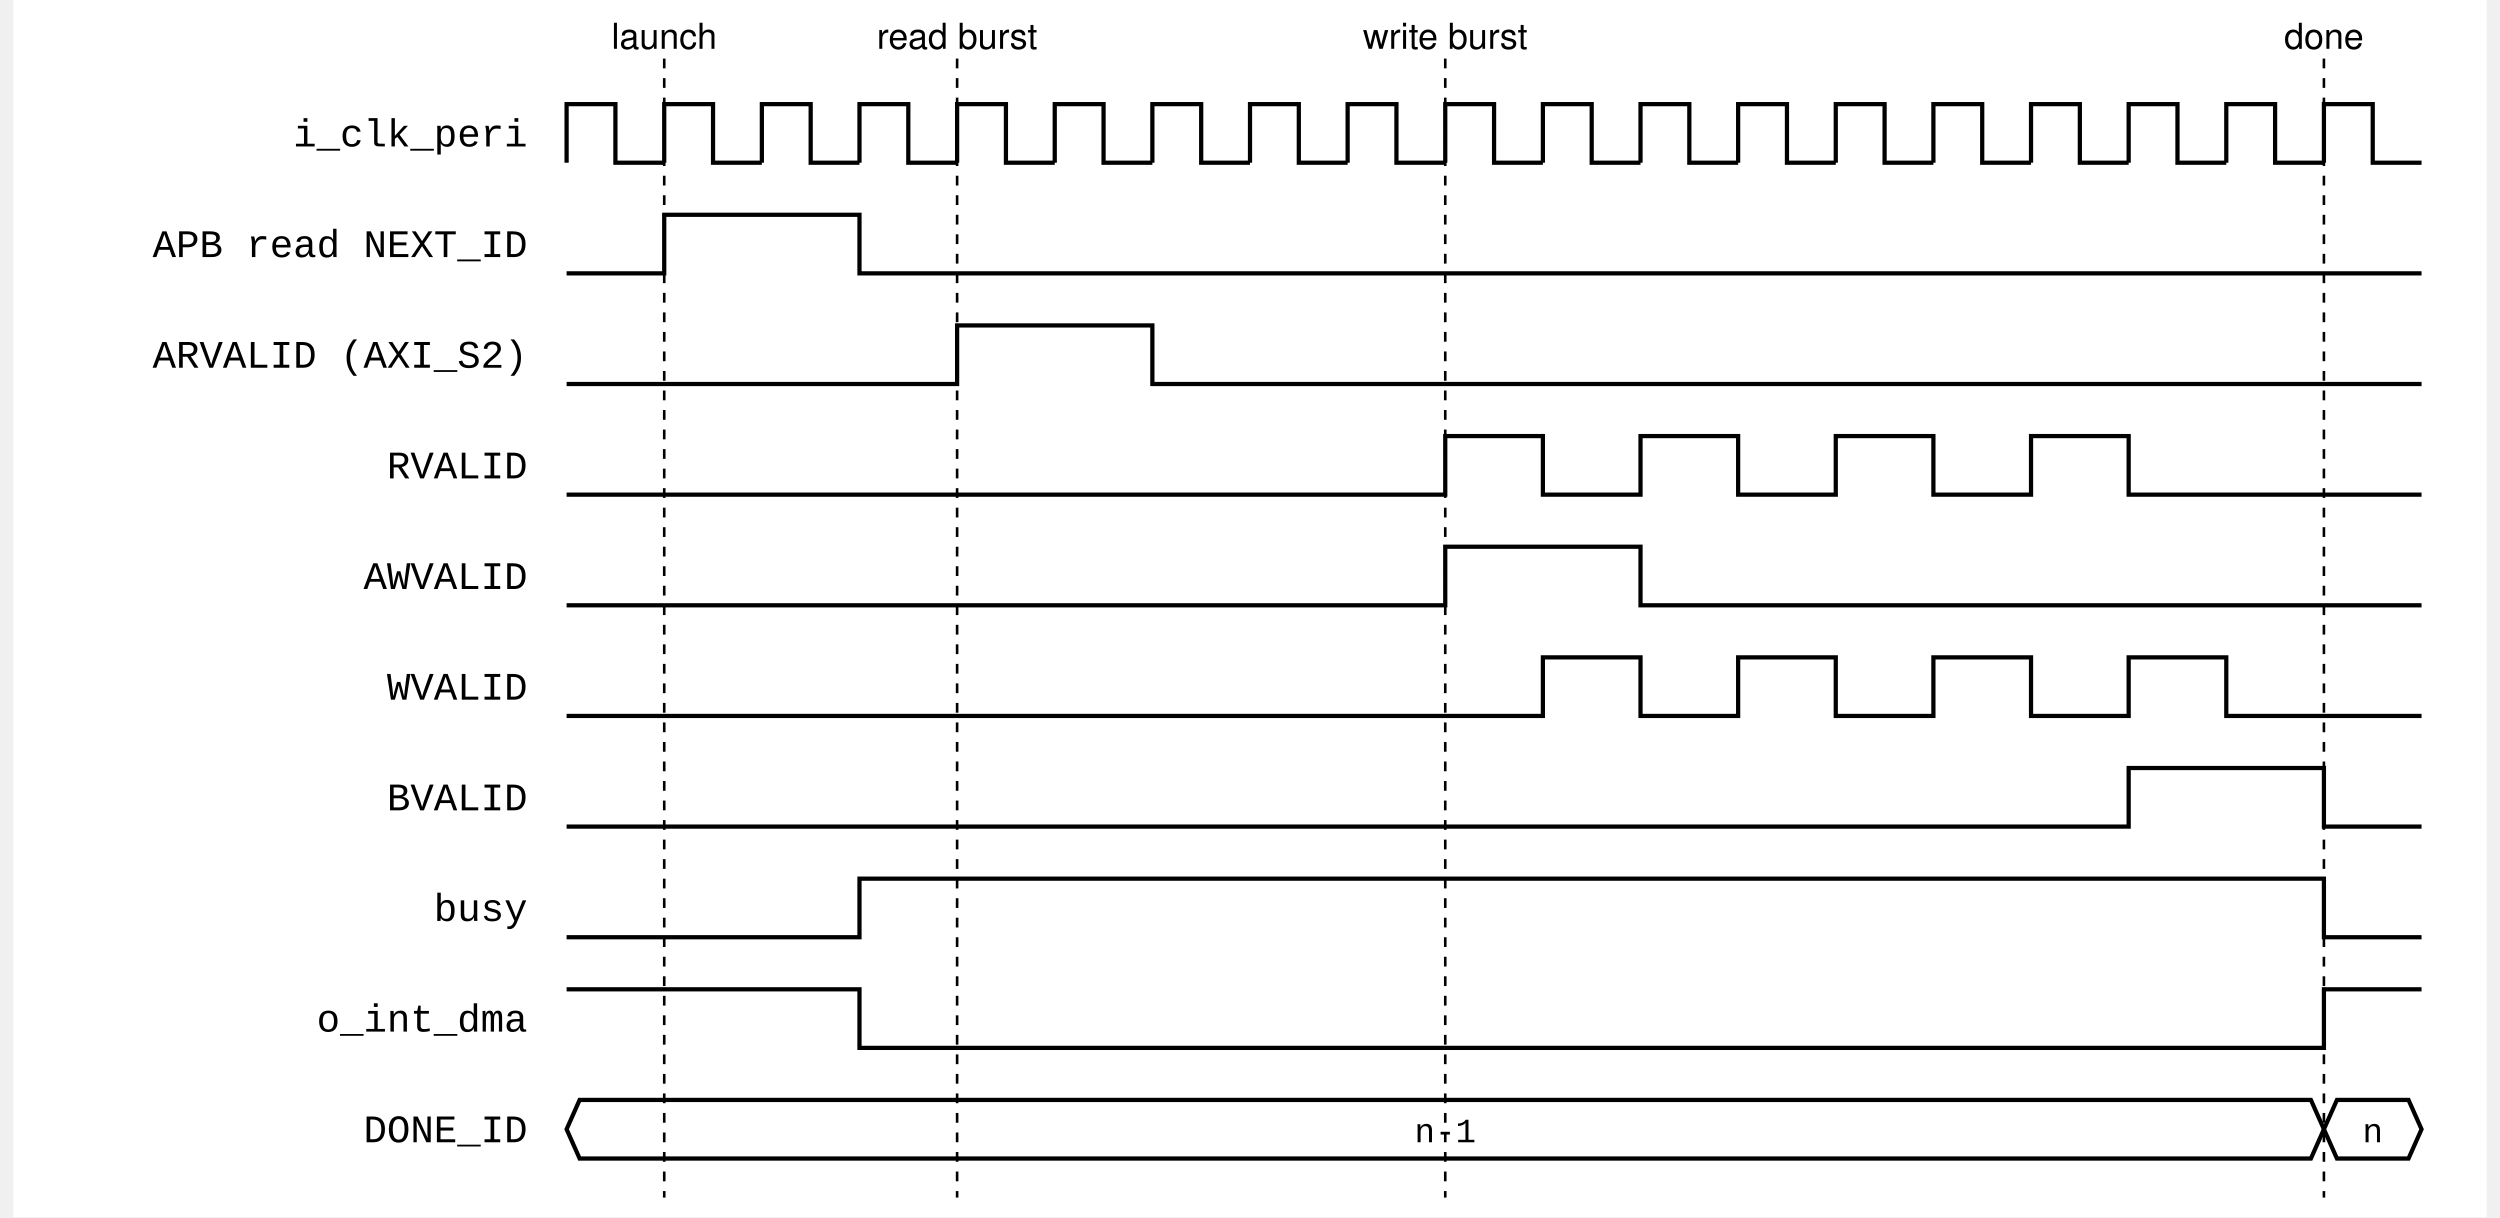
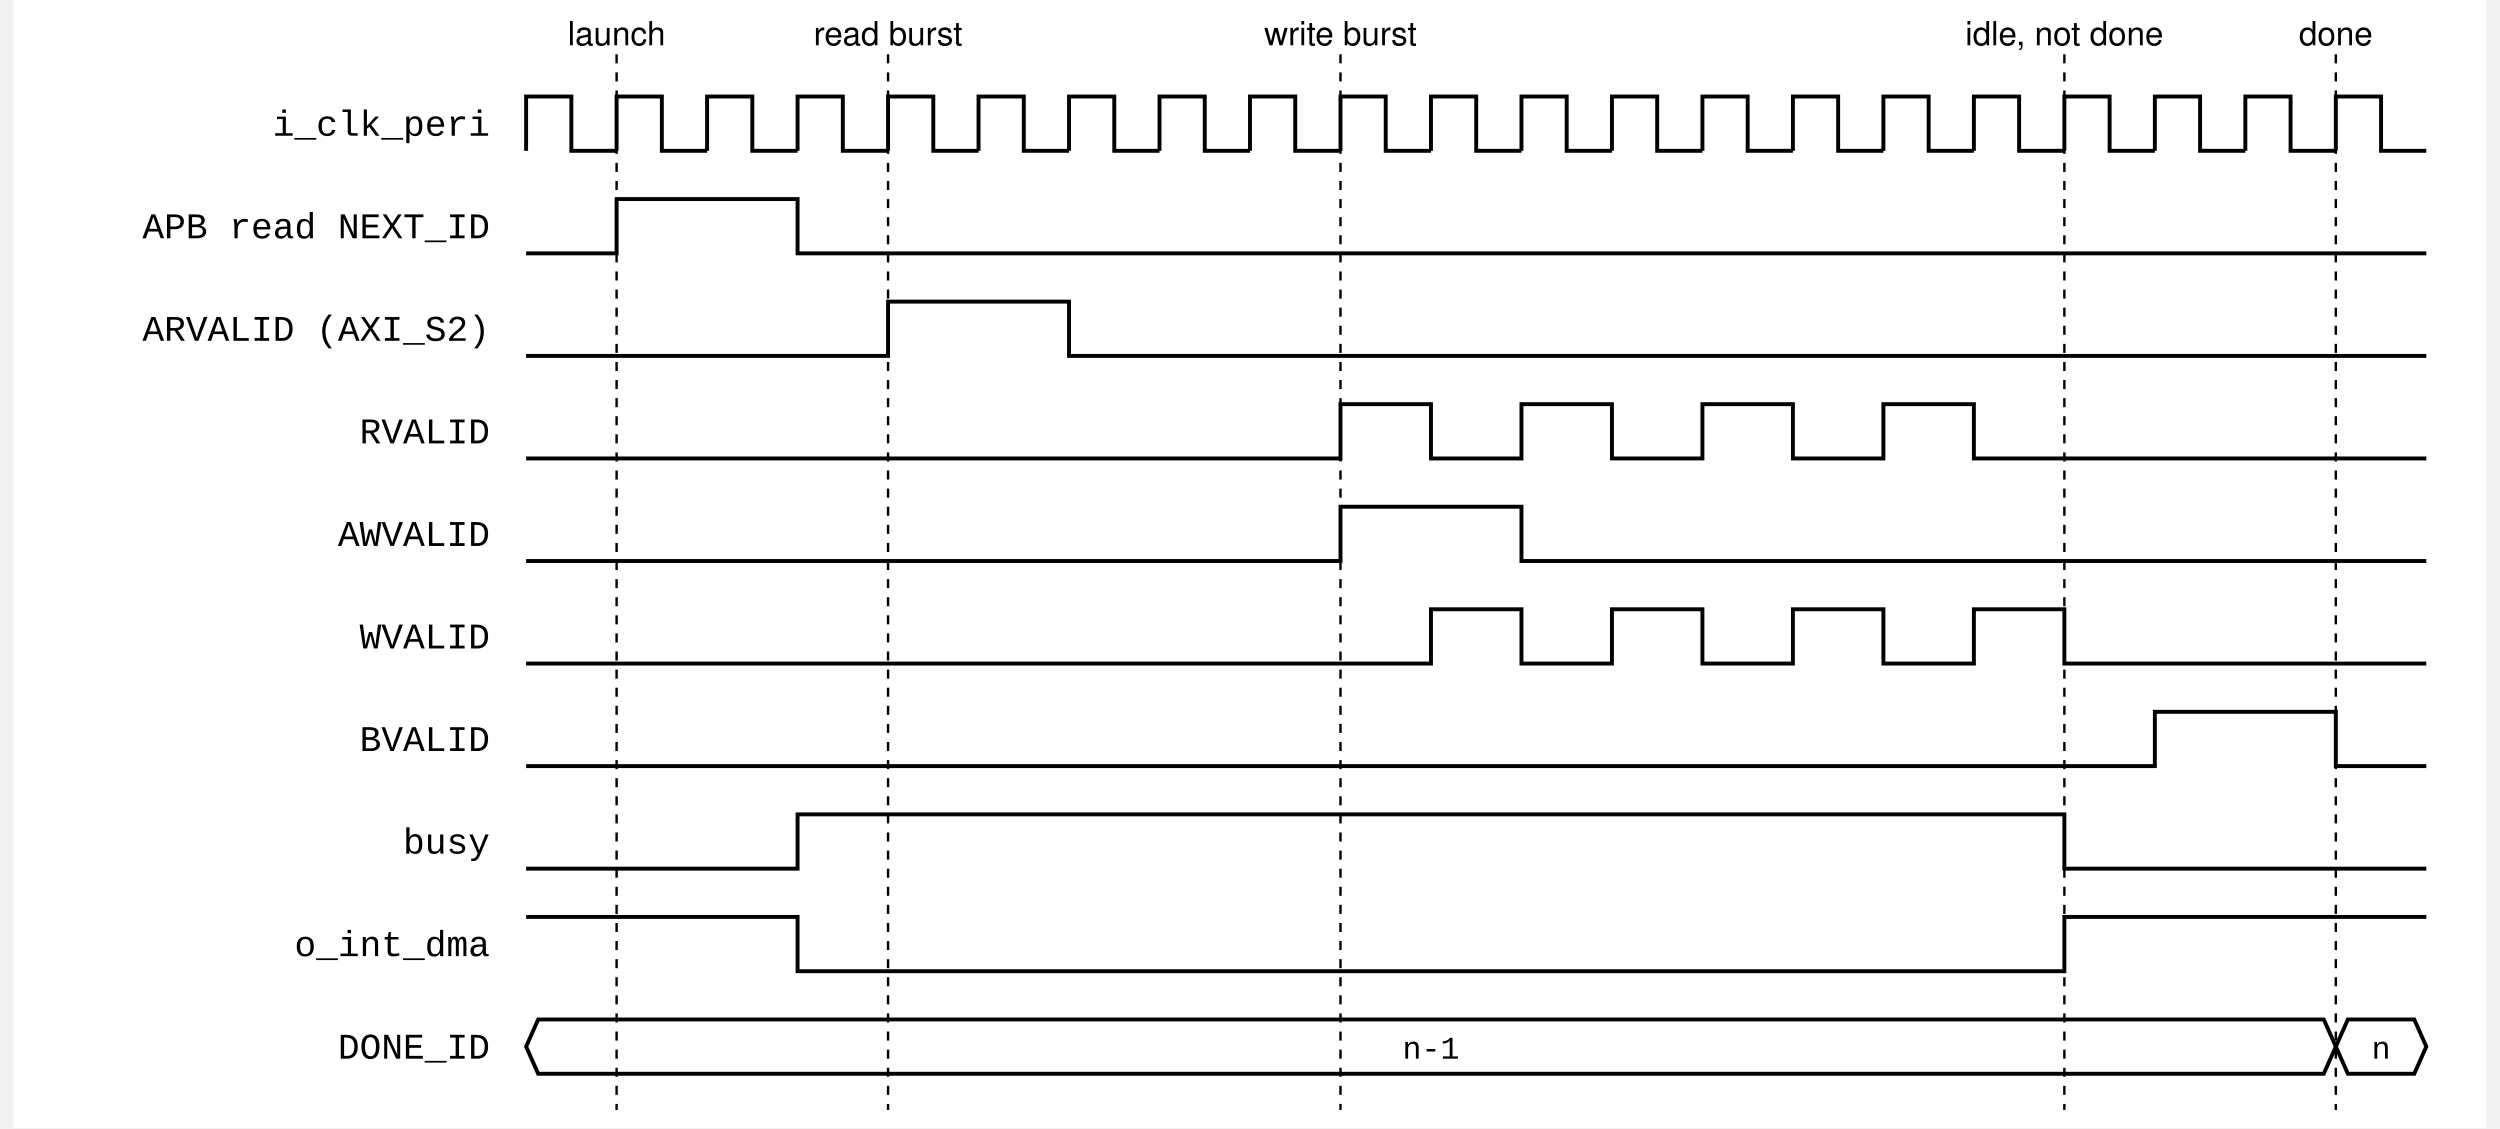
- <svg xmlns="http://www.w3.org/2000/svg" width="760" height="370" viewBox="0 -4 760 374" font-family="Helvetica,Arial,sans-serif">
+ <svg xmlns="http://www.w3.org/2000/svg" width="820" height="370" viewBox="0 -4 820 374" font-family="Helvetica,Arial,sans-serif">
  <defs>
    <marker id="ae" markerWidth="8" markerHeight="6" refX="8" refY="3" orient="auto">
      <polygon points="0 0,8 3,0 6" />
    </marker>
    <marker id="as" markerWidth="8" markerHeight="6" refX="0" refY="3" orient="auto">
      <polygon points="8 0,0 3,8 6" />
    </marker>
  </defs>
-   <rect x="0" y="-4" width="760" height="374" fill="#fff" />
+   <rect x="0" y="-4" width="820" height="374" fill="#fff" />
  <text x="158" y="41" font-size="12" text-anchor="end" font-family="Courier New,monospace">i_clk_peri</text>
-   <path d="M170,46 V28 H185.0 V46 H200 M200,46 V28 H215.0 V46 H230 M230,46 V28 H245.0 V46 H260 M260,46 V28 H275.0 V46 H290 M290,46 V28 H305.0 V46 H320 M320,46 V28 H335.0 V46 H350 M350,46 V28 H365.0 V46 H380 M380,46 V28 H395.0 V46 H410 M410,46 V28 H425.0 V46 H440 M440,46 V28 H455.0 V46 H470 M470,46 V28 H485.0 V46 H500 M500,46 V28 H515.0 V46 H530 M530,46 V28 H545.0 V46 H560 M560,46 V28 H575.0 V46 H590 M590,46 V28 H605.0 V46 H620 M620,46 V28 H635.0 V46 H650 M650,46 V28 H665.0 V46 H680 M680,46 V28 H695.0 V46 H710 M710,46 V28 H725.0 V46 H740" fill="none" stroke="#000" stroke-width="1.3" />
+   <path d="M170,46 V28 H185.0 V46 H200 M200,46 V28 H215.0 V46 H230 M230,46 V28 H245.0 V46 H260 M260,46 V28 H275.0 V46 H290 M290,46 V28 H305.0 V46 H320 M320,46 V28 H335.0 V46 H350 M350,46 V28 H365.0 V46 H380 M380,46 V28 H395.0 V46 H410 M410,46 V28 H425.0 V46 H440 M440,46 V28 H455.0 V46 H470 M470,46 V28 H485.0 V46 H500 M500,46 V28 H515.0 V46 H530 M530,46 V28 H545.0 V46 H560 M560,46 V28 H575.0 V46 H590 M590,46 V28 H605.0 V46 H620 M620,46 V28 H635.0 V46 H650 M650,46 V28 H665.0 V46 H680 M680,46 V28 H695.0 V46 H710 M710,46 V28 H725.0 V46 H740 M740,46 V28 H755.0 V46 H770 M770,46 V28 H785.0 V46 H800" fill="none" stroke="#000" stroke-width="1.3" />
  <text x="158" y="75" font-size="12" text-anchor="end" font-family="Courier New,monospace">APB read NEXT_ID</text>
-   <polyline points="170.0,80.0 200.0,80.0 200.0,80.0 200.0,62.0 230.0,62.0 230.0,62.0 260.0,62.0 260.0,62.0 260.0,80.0 290.0,80.0 290.0,80.0 320.0,80.0 320.0,80.0 350.0,80.0 350.0,80.0 380.0,80.0 380.0,80.0 410.0,80.0 410.0,80.0 440.0,80.0 440.0,80.0 470.0,80.0 470.0,80.0 500.0,80.0 500.0,80.0 530.0,80.0 530.0,80.0 560.0,80.0 560.0,80.0 590.0,80.0 590.0,80.0 620.0,80.0 620.0,80.0 650.0,80.0 650.0,80.0 680.0,80.0 680.0,80.0 710.0,80.0 710.0,80.0 740.0,80.0" fill="none" stroke="#000" stroke-width="1.3" />
+   <polyline points="170.0,80.0 200.0,80.0 200.0,80.0 200.0,62.0 230.0,62.0 230.0,62.0 260.0,62.0 260.0,62.0 260.0,80.0 290.0,80.0 290.0,80.0 320.0,80.0 320.0,80.0 350.0,80.0 350.0,80.0 380.0,80.0 380.0,80.0 410.0,80.0 410.0,80.0 440.0,80.0 440.0,80.0 470.0,80.0 470.0,80.0 500.0,80.0 500.0,80.0 530.0,80.0 530.0,80.0 560.0,80.0 560.0,80.0 590.0,80.0 590.0,80.0 620.0,80.0 620.0,80.0 650.0,80.0 650.0,80.0 680.0,80.0 680.0,80.0 710.0,80.0 710.0,80.0 740.0,80.0 740.0,80.0 770.0,80.0 770.0,80.0 800.0,80.0" fill="none" stroke="#000" stroke-width="1.3" />
  <text x="158" y="109" font-size="12" text-anchor="end" font-family="Courier New,monospace">ARVALID (AXI_S2)</text>
-   <polyline points="170.0,114.0 200.0,114.0 200.0,114.0 230.0,114.0 230.0,114.0 260.0,114.0 260.0,114.0 290.0,114.0 290.0,114.0 290.0,96.0 320.0,96.0 320.0,96.0 350.0,96.0 350.0,96.0 350.0,114.0 380.0,114.0 380.0,114.0 410.0,114.0 410.0,114.0 440.0,114.0 440.0,114.0 470.0,114.0 470.0,114.0 500.0,114.0 500.0,114.0 530.0,114.0 530.0,114.0 560.0,114.0 560.0,114.0 590.0,114.0 590.0,114.0 620.0,114.0 620.0,114.0 650.0,114.0 650.0,114.0 680.0,114.0 680.0,114.0 710.0,114.0 710.0,114.0 740.0,114.0" fill="none" stroke="#000" stroke-width="1.3" />
+   <polyline points="170.0,114.0 200.0,114.0 200.0,114.0 230.0,114.0 230.0,114.0 260.0,114.0 260.0,114.0 290.0,114.0 290.0,114.0 290.0,96.0 320.0,96.0 320.0,96.0 350.0,96.0 350.0,96.0 350.0,114.0 380.0,114.0 380.0,114.0 410.0,114.0 410.0,114.0 440.0,114.0 440.0,114.0 470.0,114.0 470.0,114.0 500.0,114.0 500.0,114.0 530.0,114.0 530.0,114.0 560.0,114.0 560.0,114.0 590.0,114.0 590.0,114.0 620.0,114.0 620.0,114.0 650.0,114.0 650.0,114.0 680.0,114.0 680.0,114.0 710.0,114.0 710.0,114.0 740.0,114.0 740.0,114.0 770.0,114.0 770.0,114.0 800.0,114.0" fill="none" stroke="#000" stroke-width="1.3" />
  <text x="158" y="143" font-size="12" text-anchor="end" font-family="Courier New,monospace">RVALID</text>
-   <polyline points="170.0,148.0 200.0,148.0 200.0,148.0 230.0,148.0 230.0,148.0 260.0,148.0 260.0,148.0 290.0,148.0 290.0,148.0 320.0,148.0 320.0,148.0 350.0,148.0 350.0,148.0 380.0,148.0 380.0,148.0 410.0,148.0 410.0,148.0 440.0,148.0 440.0,148.0 440.0,130.0 470.0,130.0 470.0,130.0 470.0,148.0 500.0,148.0 500.0,148.0 500.0,130.0 530.0,130.0 530.0,130.0 530.0,148.0 560.0,148.0 560.0,148.0 560.0,130.0 590.0,130.0 590.0,130.0 590.0,148.0 620.0,148.0 620.0,148.0 620.0,130.0 650.0,130.0 650.0,130.0 650.0,148.0 680.0,148.0 680.0,148.0 710.0,148.0 710.0,148.0 740.0,148.0" fill="none" stroke="#000" stroke-width="1.3" />
+   <polyline points="170.0,148.0 200.0,148.0 200.0,148.0 230.0,148.0 230.0,148.0 260.0,148.0 260.0,148.0 290.0,148.0 290.0,148.0 320.0,148.0 320.0,148.0 350.0,148.0 350.0,148.0 380.0,148.0 380.0,148.0 410.0,148.0 410.0,148.0 440.0,148.0 440.0,148.0 440.0,130.0 470.0,130.0 470.0,130.0 470.0,148.0 500.0,148.0 500.0,148.0 500.0,130.0 530.0,130.0 530.0,130.0 530.0,148.0 560.0,148.0 560.0,148.0 560.0,130.0 590.0,130.0 590.0,130.0 590.0,148.0 620.0,148.0 620.0,148.0 620.0,130.0 650.0,130.0 650.0,130.0 650.0,148.0 680.0,148.0 680.0,148.0 710.0,148.0 710.0,148.0 740.0,148.0 740.0,148.0 770.0,148.0 770.0,148.0 800.0,148.0" fill="none" stroke="#000" stroke-width="1.3" />
  <text x="158" y="177" font-size="12" text-anchor="end" font-family="Courier New,monospace">AWVALID</text>
-   <polyline points="170.0,182.0 200.0,182.0 200.0,182.0 230.0,182.0 230.0,182.0 260.0,182.0 260.0,182.0 290.0,182.0 290.0,182.0 320.0,182.0 320.0,182.0 350.0,182.0 350.0,182.0 380.0,182.0 380.0,182.0 410.0,182.0 410.0,182.0 440.0,182.0 440.0,182.0 440.0,164.0 470.0,164.0 470.0,164.0 500.0,164.0 500.0,164.0 500.0,182.0 530.0,182.0 530.0,182.0 560.0,182.0 560.0,182.0 590.0,182.0 590.0,182.0 620.0,182.0 620.0,182.0 650.0,182.0 650.0,182.0 680.0,182.0 680.0,182.0 710.0,182.0 710.0,182.0 740.0,182.0" fill="none" stroke="#000" stroke-width="1.3" />
+   <polyline points="170.0,182.0 200.0,182.0 200.0,182.0 230.0,182.0 230.0,182.0 260.0,182.0 260.0,182.0 290.0,182.0 290.0,182.0 320.0,182.0 320.0,182.0 350.0,182.0 350.0,182.0 380.0,182.0 380.0,182.0 410.0,182.0 410.0,182.0 440.0,182.0 440.0,182.0 440.0,164.0 470.0,164.0 470.0,164.0 500.0,164.0 500.0,164.0 500.0,182.0 530.0,182.0 530.0,182.0 560.0,182.0 560.0,182.0 590.0,182.0 590.0,182.0 620.0,182.0 620.0,182.0 650.0,182.0 650.0,182.0 680.0,182.0 680.0,182.0 710.0,182.0 710.0,182.0 740.0,182.0 740.0,182.0 770.0,182.0 770.0,182.0 800.0,182.0" fill="none" stroke="#000" stroke-width="1.3" />
  <text x="158" y="211" font-size="12" text-anchor="end" font-family="Courier New,monospace">WVALID</text>
-   <polyline points="170.0,216.0 200.0,216.0 200.0,216.0 230.0,216.0 230.0,216.0 260.0,216.0 260.0,216.0 290.0,216.0 290.0,216.0 320.0,216.0 320.0,216.0 350.0,216.0 350.0,216.0 380.0,216.0 380.0,216.0 410.0,216.0 410.0,216.0 440.0,216.0 440.0,216.0 470.0,216.0 470.0,216.0 470.0,198.0 500.0,198.0 500.0,198.0 500.0,216.0 530.0,216.0 530.0,216.0 530.0,198.0 560.0,198.0 560.0,198.0 560.0,216.0 590.0,216.0 590.0,216.0 590.0,198.0 620.0,198.0 620.0,198.0 620.0,216.0 650.0,216.0 650.0,216.0 650.0,198.0 680.0,198.0 680.0,198.0 680.0,216.0 710.0,216.0 710.0,216.0 740.0,216.0" fill="none" stroke="#000" stroke-width="1.3" />
+   <polyline points="170.0,216.0 200.0,216.0 200.0,216.0 230.0,216.0 230.0,216.0 260.0,216.0 260.0,216.0 290.0,216.0 290.0,216.0 320.0,216.0 320.0,216.0 350.0,216.0 350.0,216.0 380.0,216.0 380.0,216.0 410.0,216.0 410.0,216.0 440.0,216.0 440.0,216.0 470.0,216.0 470.0,216.0 470.0,198.0 500.0,198.0 500.0,198.0 500.0,216.0 530.0,216.0 530.0,216.0 530.0,198.0 560.0,198.0 560.0,198.0 560.0,216.0 590.0,216.0 590.0,216.0 590.0,198.0 620.0,198.0 620.0,198.0 620.0,216.0 650.0,216.0 650.0,216.0 650.0,198.0 680.0,198.0 680.0,198.0 680.0,216.0 710.0,216.0 710.0,216.0 740.0,216.0 740.0,216.0 770.0,216.0 770.0,216.0 800.0,216.0" fill="none" stroke="#000" stroke-width="1.3" />
  <text x="158" y="245" font-size="12" text-anchor="end" font-family="Courier New,monospace">BVALID</text>
-   <polyline points="170.0,250.0 200.0,250.0 200.0,250.0 230.0,250.0 230.0,250.0 260.0,250.0 260.0,250.0 290.0,250.0 290.0,250.0 320.0,250.0 320.0,250.0 350.0,250.0 350.0,250.0 380.0,250.0 380.0,250.0 410.0,250.0 410.0,250.0 440.0,250.0 440.0,250.0 470.0,250.0 470.0,250.0 500.0,250.0 500.0,250.0 530.0,250.0 530.0,250.0 560.0,250.0 560.0,250.0 590.0,250.0 590.0,250.0 620.0,250.0 620.0,250.0 650.0,250.0 650.0,250.0 650.0,232.0 680.0,232.0 680.0,232.0 710.0,232.0 710.0,232.0 710.0,250.0 740.0,250.0" fill="none" stroke="#000" stroke-width="1.3" />
+   <polyline points="170.0,250.0 200.0,250.0 200.0,250.0 230.0,250.0 230.0,250.0 260.0,250.0 260.0,250.0 290.0,250.0 290.0,250.0 320.0,250.0 320.0,250.0 350.0,250.0 350.0,250.0 380.0,250.0 380.0,250.0 410.0,250.0 410.0,250.0 440.0,250.0 440.0,250.0 470.0,250.0 470.0,250.0 500.0,250.0 500.0,250.0 530.0,250.0 530.0,250.0 560.0,250.0 560.0,250.0 590.0,250.0 590.0,250.0 620.0,250.0 620.0,250.0 650.0,250.0 650.0,250.0 680.0,250.0 680.0,250.0 710.0,250.0 710.0,250.0 710.0,232.0 740.0,232.0 740.0,232.0 770.0,232.0 770.0,232.0 770.0,250.0 800.0,250.0" fill="none" stroke="#000" stroke-width="1.3" />
  <text x="158" y="279" font-size="12" text-anchor="end" font-family="Courier New,monospace">busy</text>
-   <polyline points="170.0,284.0 200.0,284.0 200.0,284.0 230.0,284.0 230.0,284.0 260.0,284.0 260.0,284.0 260.0,266.0 290.0,266.0 290.0,266.0 320.0,266.0 320.0,266.0 350.0,266.0 350.0,266.0 380.0,266.0 380.0,266.0 410.0,266.0 410.0,266.0 440.0,266.0 440.0,266.0 470.0,266.0 470.0,266.0 500.0,266.0 500.0,266.0 530.0,266.0 530.0,266.0 560.0,266.0 560.0,266.0 590.0,266.0 590.0,266.0 620.0,266.0 620.0,266.0 650.0,266.0 650.0,266.0 680.0,266.0 680.0,266.0 710.0,266.0 710.0,266.0 710.0,284.0 740.0,284.0" fill="none" stroke="#000" stroke-width="1.3" />
+   <polyline points="170.0,284.0 200.0,284.0 200.0,284.0 230.0,284.0 230.0,284.0 260.0,284.0 260.0,284.0 260.0,266.0 290.0,266.0 290.0,266.0 320.0,266.0 320.0,266.0 350.0,266.0 350.0,266.0 380.0,266.0 380.0,266.0 410.0,266.0 410.0,266.0 440.0,266.0 440.0,266.0 470.0,266.0 470.0,266.0 500.0,266.0 500.0,266.0 530.0,266.0 530.0,266.0 560.0,266.0 560.0,266.0 590.0,266.0 590.0,266.0 620.0,266.0 620.0,266.0 650.0,266.0 650.0,266.0 680.0,266.0 680.0,266.0 680.0,284.0 710.0,284.0 710.0,284.0 740.0,284.0 740.0,284.0 770.0,284.0 770.0,284.0 800.0,284.0" fill="none" stroke="#000" stroke-width="1.3" />
  <text x="158" y="313" font-size="12" text-anchor="end" font-family="Courier New,monospace">o_int_dma</text>
-   <polyline points="170.0,300.0 200.0,300.0 200.0,300.0 230.0,300.0 230.0,300.0 260.0,300.0 260.0,300.0 260.0,318.0 290.0,318.0 290.0,318.0 320.0,318.0 320.0,318.0 350.0,318.0 350.0,318.0 380.0,318.0 380.0,318.0 410.0,318.0 410.0,318.0 440.0,318.0 440.0,318.0 470.0,318.0 470.0,318.0 500.0,318.0 500.0,318.0 530.0,318.0 530.0,318.0 560.0,318.0 560.0,318.0 590.0,318.0 590.0,318.0 620.0,318.0 620.0,318.0 650.0,318.0 650.0,318.0 680.0,318.0 680.0,318.0 710.0,318.0 710.0,318.0 710.0,300.0 740.0,300.0" fill="none" stroke="#000" stroke-width="1.3" />
+   <polyline points="170.0,300.0 200.0,300.0 200.0,300.0 230.0,300.0 230.0,300.0 260.0,300.0 260.0,300.0 260.0,318.0 290.0,318.0 290.0,318.0 320.0,318.0 320.0,318.0 350.0,318.0 350.0,318.0 380.0,318.0 380.0,318.0 410.0,318.0 410.0,318.0 440.0,318.0 440.0,318.0 470.0,318.0 470.0,318.0 500.0,318.0 500.0,318.0 530.0,318.0 530.0,318.0 560.0,318.0 560.0,318.0 590.0,318.0 590.0,318.0 620.0,318.0 620.0,318.0 650.0,318.0 650.0,318.0 680.0,318.0 680.0,318.0 680.0,300.0 710.0,300.0 710.0,300.0 740.0,300.0 740.0,300.0 770.0,300.0 770.0,300.0 800.0,300.0" fill="none" stroke="#000" stroke-width="1.3" />
  <text x="158" y="347" font-size="12" text-anchor="end" font-family="Courier New,monospace">DONE_ID</text>
-   <polygon points="170,343.0 174,334 706,334 710,343.0 706,352 174,352" fill="#fff" stroke="#000" stroke-width="1.3" />
-   <text x="440.0" y="347.0" font-size="10.5" text-anchor="middle" font-family="Courier New,monospace">n-1</text>
-   <polygon points="710,343.0 714,334 736,334 740,343.0 736,352 714,352" fill="#fff" stroke="#000" stroke-width="1.3" />
-   <text x="725.0" y="347.0" font-size="10.5" text-anchor="middle" font-family="Courier New,monospace">n</text>
+   <polygon points="170,343.0 174,334 766,334 770,343.0 766,352 174,352" fill="#fff" stroke="#000" stroke-width="1.3" />
+   <text x="470.0" y="347.0" font-size="10.5" text-anchor="middle" font-family="Courier New,monospace">n-1</text>
+   <polygon points="770,343.0 774,334 796,334 800,343.0 796,352 774,352" fill="#fff" stroke="#000" stroke-width="1.3" />
+   <text x="785.0" y="347.0" font-size="10.5" text-anchor="middle" font-family="Courier New,monospace">n</text>
  <line x1="200" y1="14" x2="200" y2="364" stroke="#000" stroke-width="0.8" stroke-dasharray="3 3" />
  <text x="200" y="11" font-size="11" text-anchor="middle">launch</text>
  <line x1="290" y1="14" x2="290" y2="364" stroke="#000" stroke-width="0.8" stroke-dasharray="3 3" />
  <text x="290" y="11" font-size="11" text-anchor="middle">read burst</text>
  <line x1="440" y1="14" x2="440" y2="364" stroke="#000" stroke-width="0.8" stroke-dasharray="3 3" />
  <text x="440" y="11" font-size="11" text-anchor="middle">write burst</text>
-   <line x1="710" y1="14" x2="710" y2="364" stroke="#000" stroke-width="0.8" stroke-dasharray="3 3" />
-   <text x="710" y="11" font-size="11" text-anchor="middle">done</text>
+   <line x1="680" y1="14" x2="680" y2="364" stroke="#000" stroke-width="0.8" stroke-dasharray="3 3" />
+   <text x="680" y="11" font-size="11" text-anchor="middle">idle, not done</text>
+   <line x1="770" y1="14" x2="770" y2="364" stroke="#000" stroke-width="0.8" stroke-dasharray="3 3" />
+   <text x="770" y="11" font-size="11" text-anchor="middle">done</text>
</svg>
